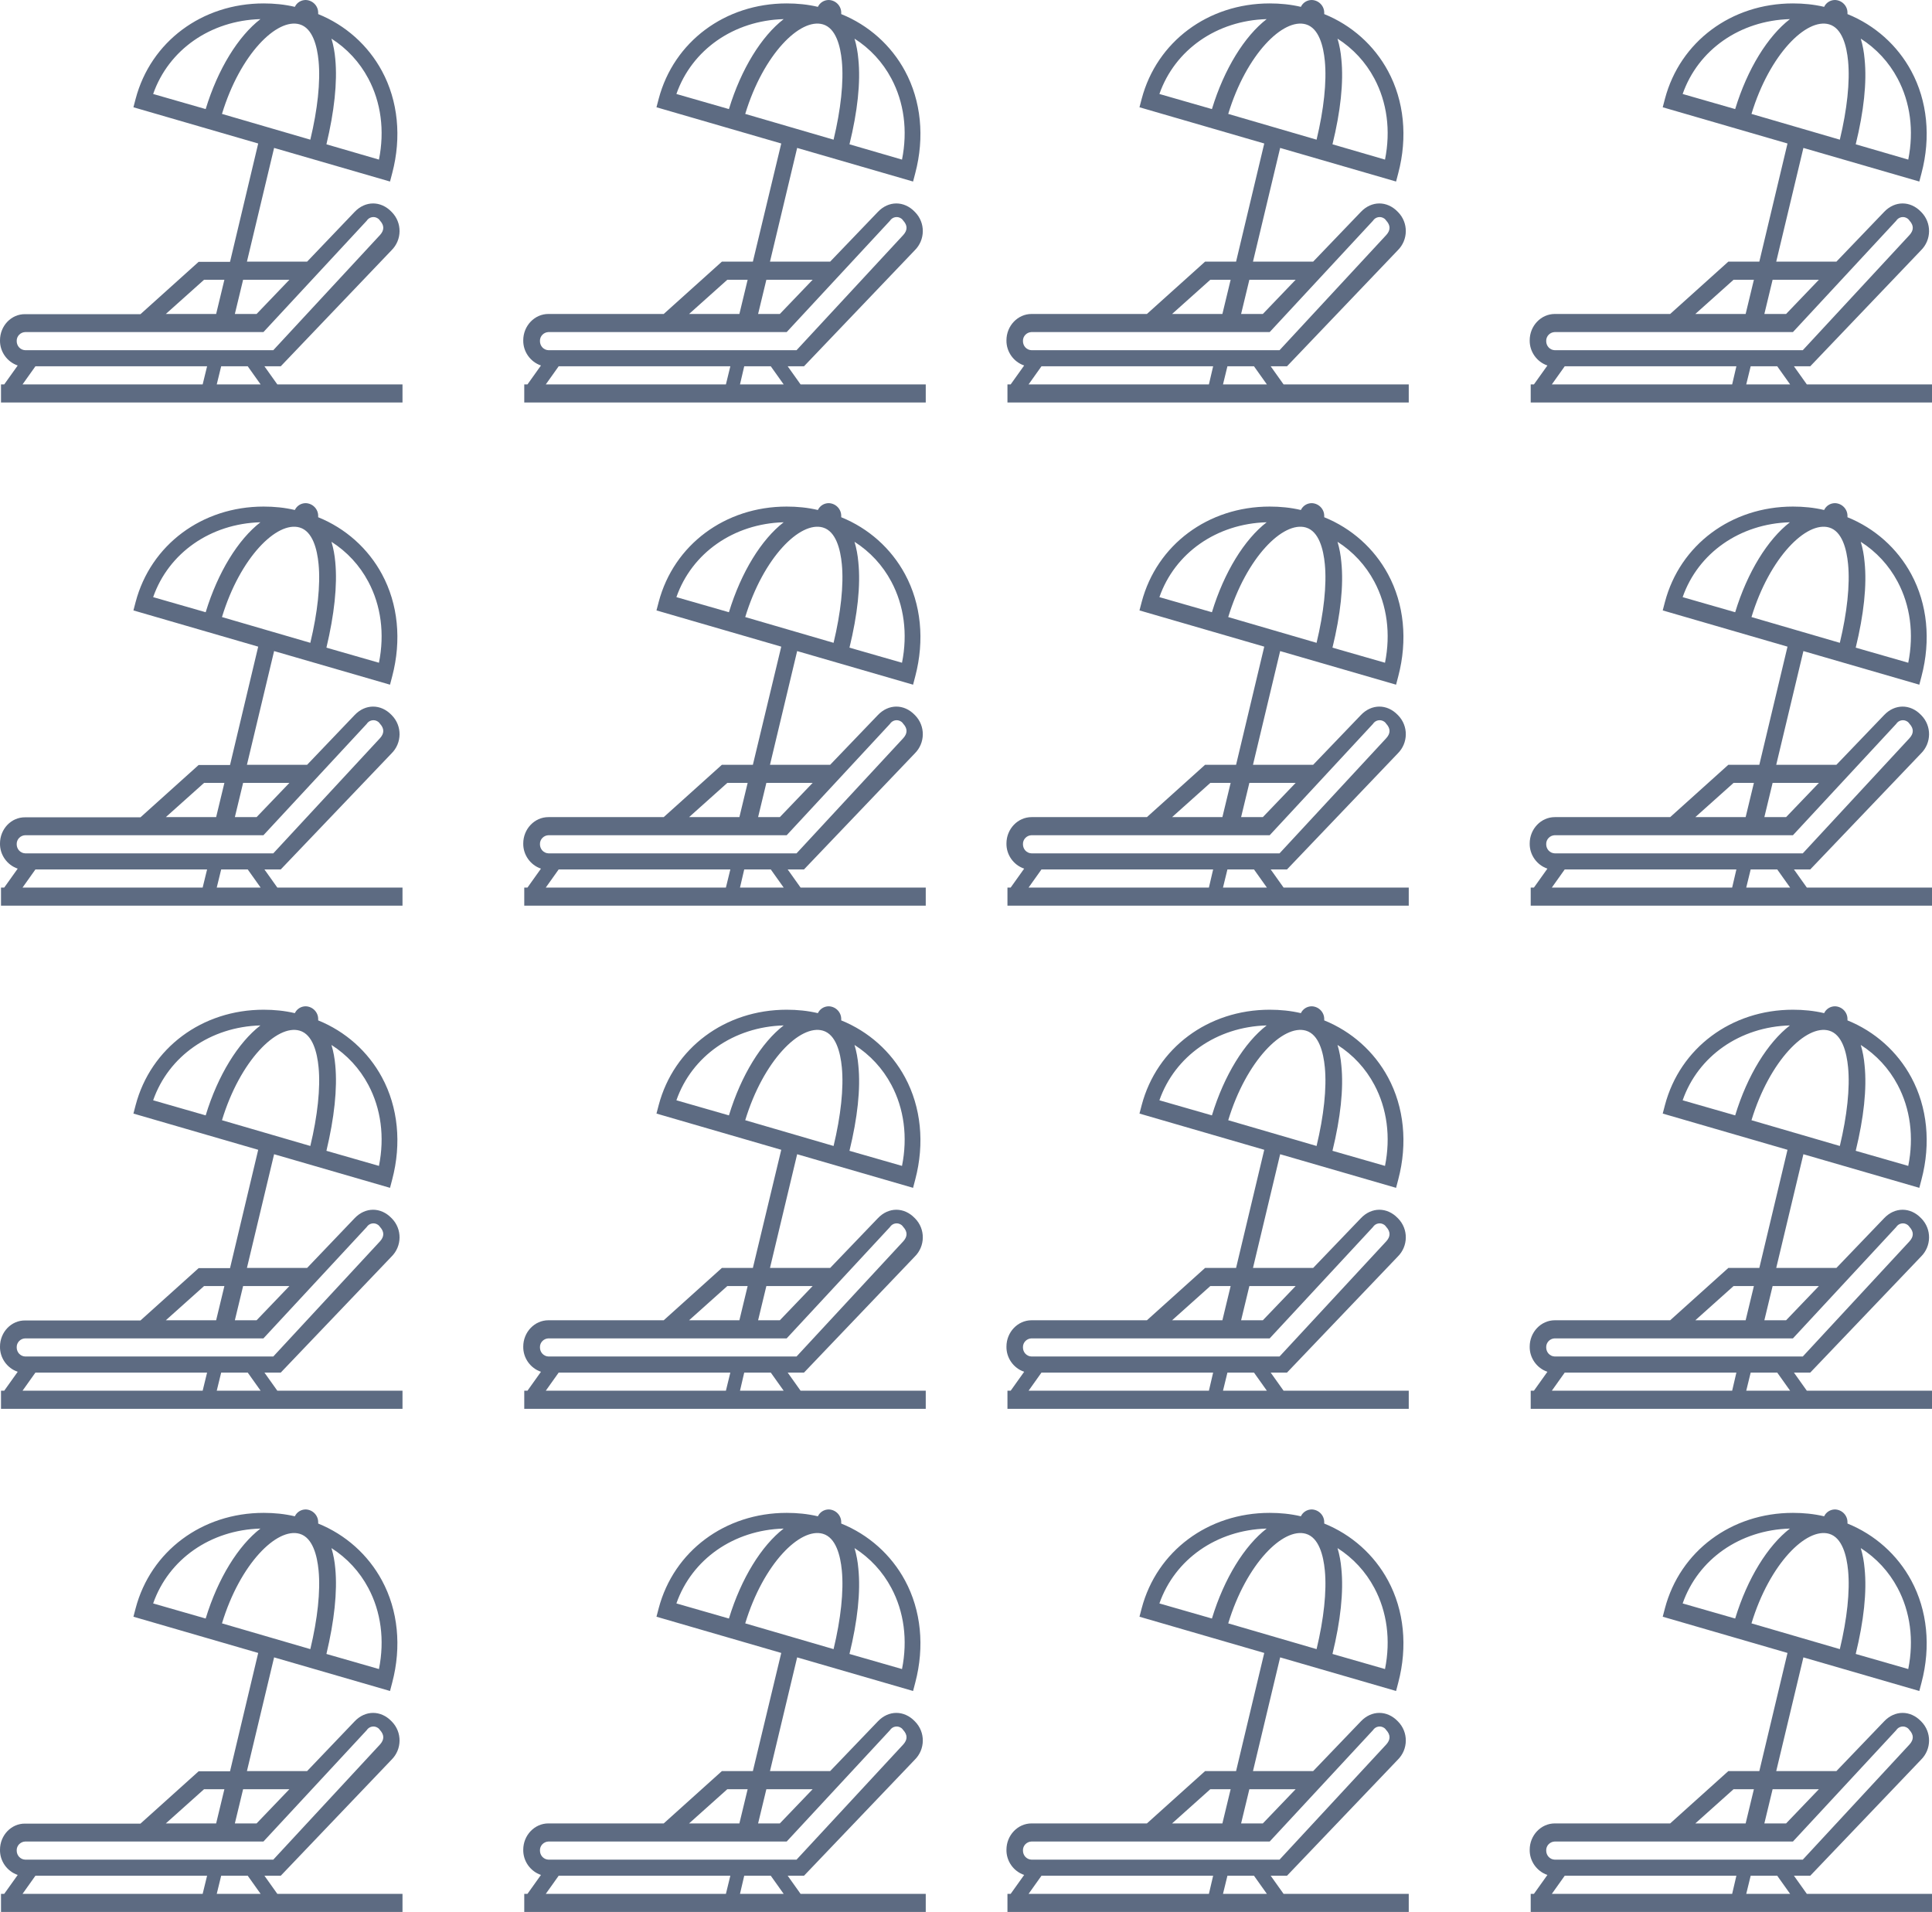
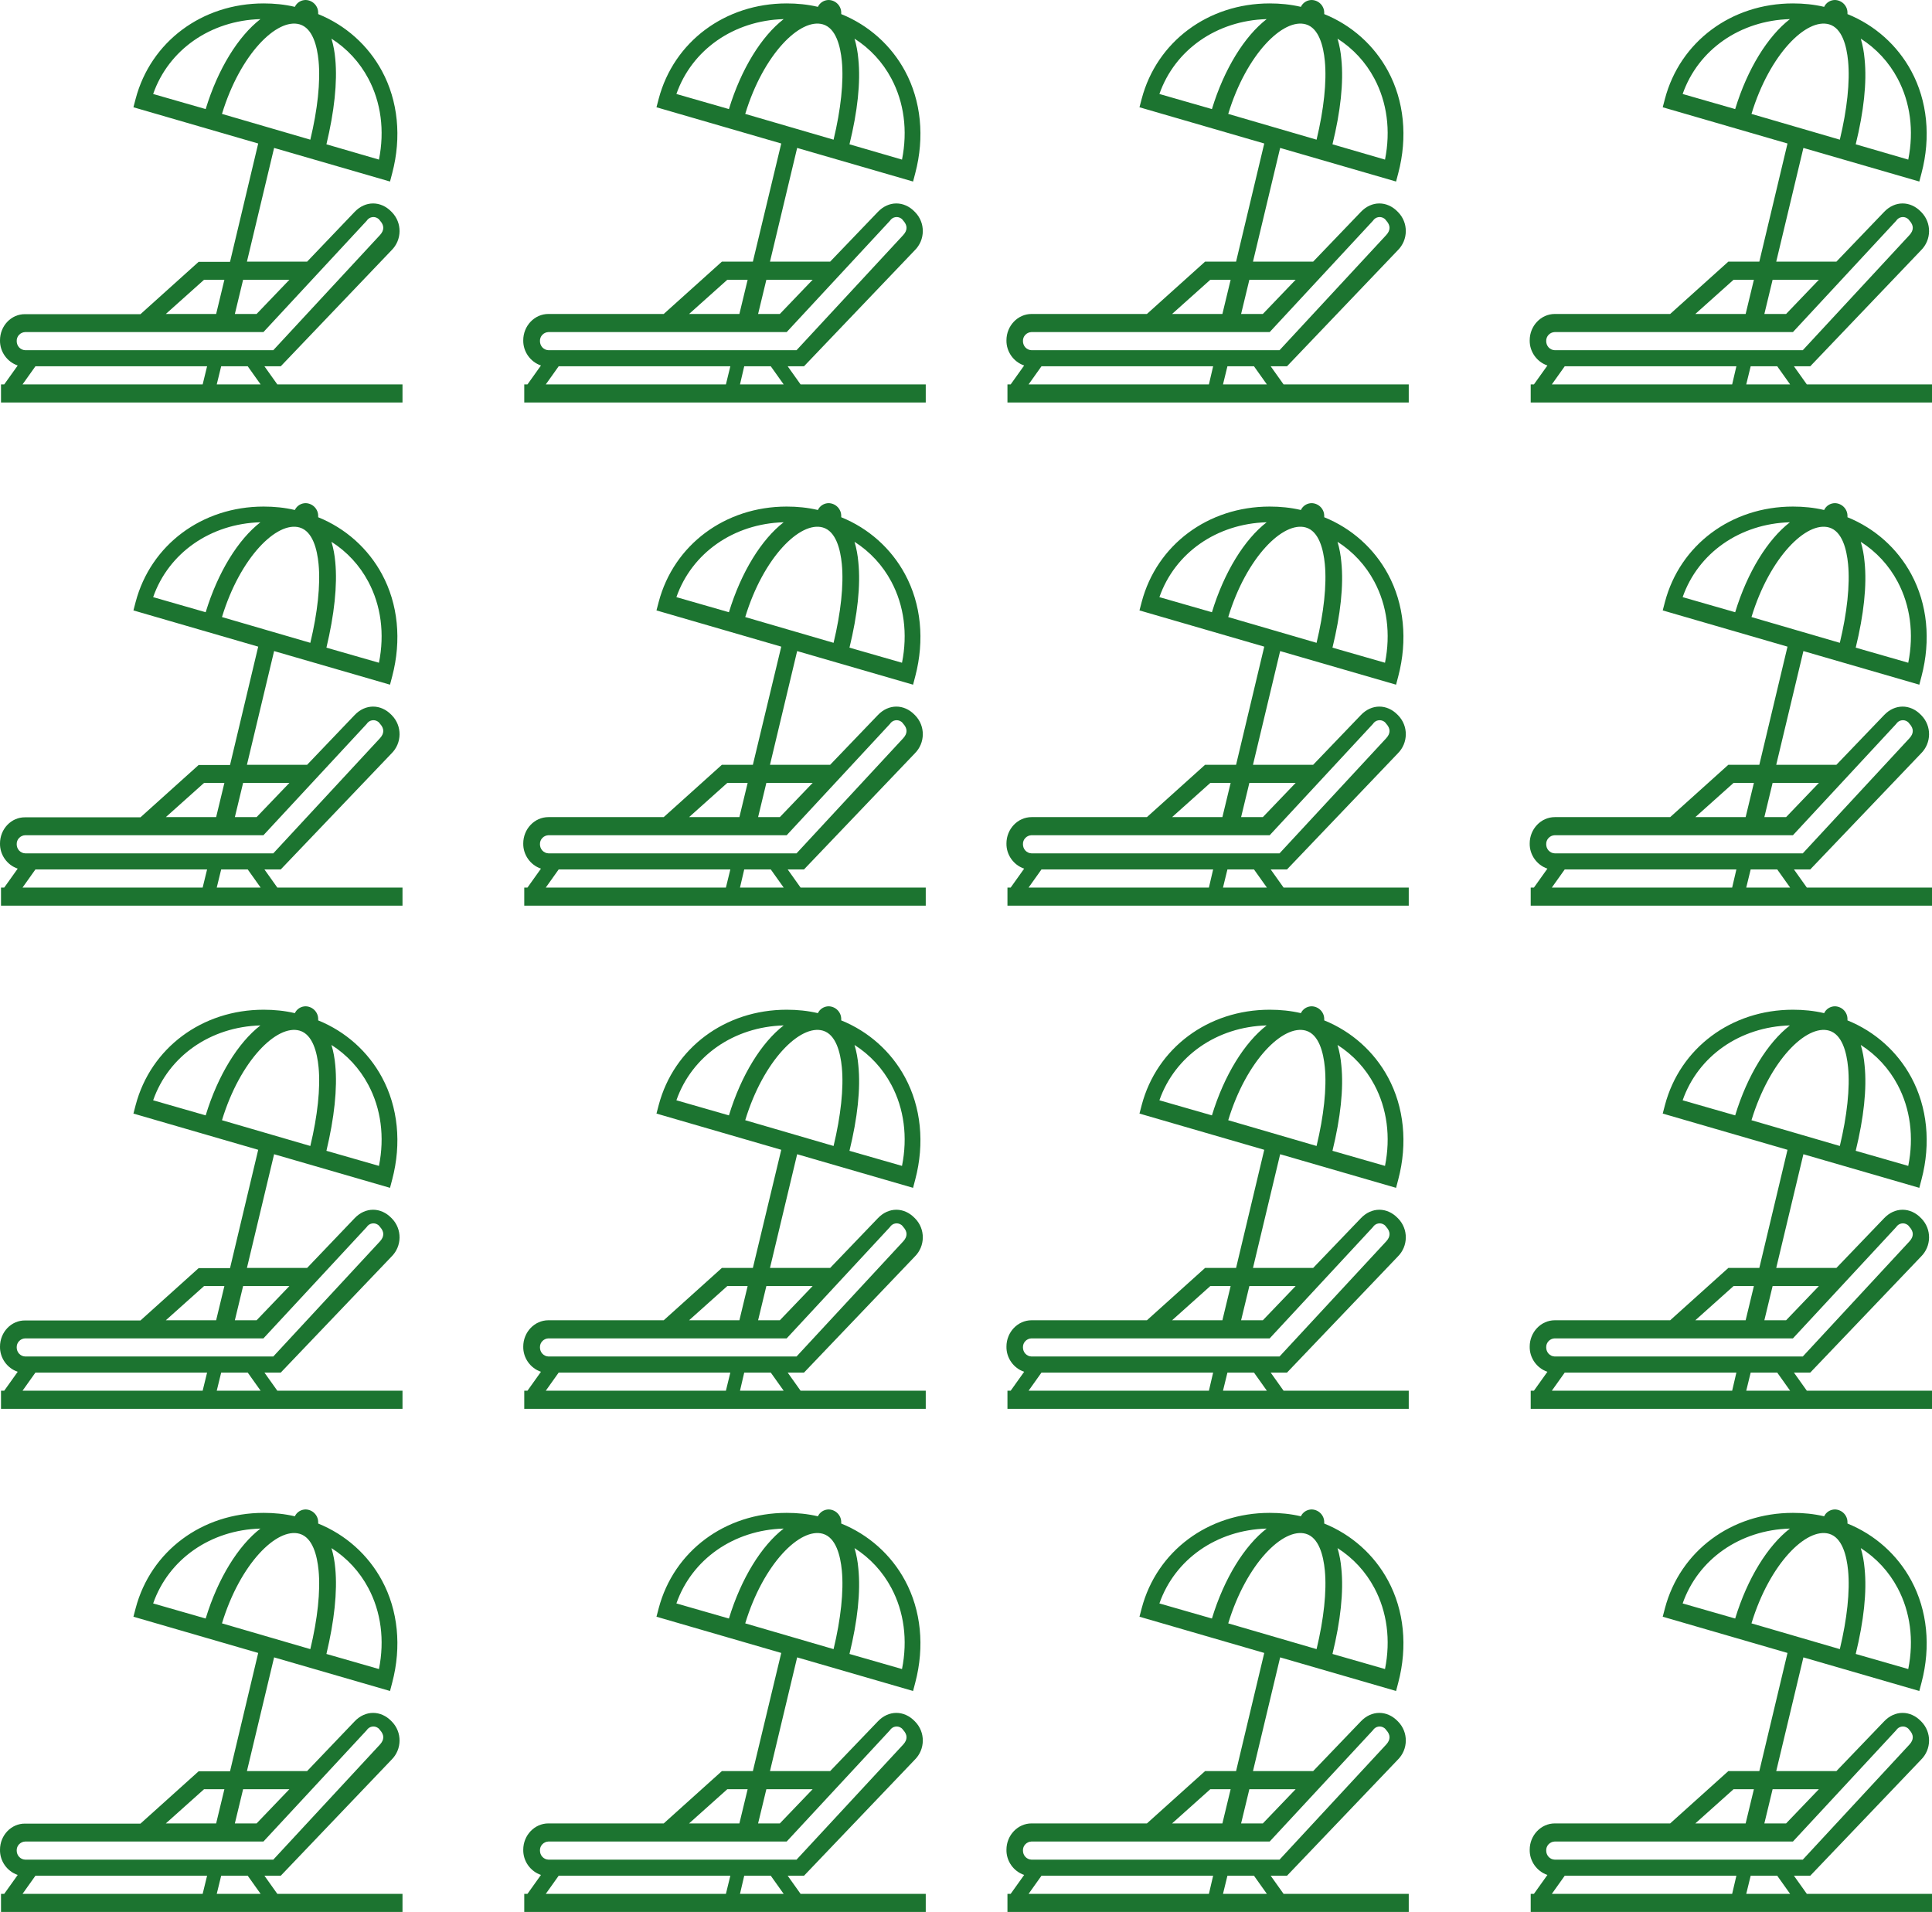
<svg xmlns="http://www.w3.org/2000/svg" version="1.1" id="Layer_1" x="0px" y="0px" viewBox="0 0 960 950" style="enable-background:new 0 0 960 950;" xml:space="preserve">
  <style type="text/css">
- 	.st0{fill:#5D6B82;}
+ 	.st0{fill:#1c7430;}
	.st1{fill:transparent;}
</style>
  <g id="g-01">
    <path id="p-01" class="st0" d="M137.8,191l-6.4-9h8.1l55-57.6c5.3-5.2,5.4-13.7,0.2-19c-0.1-0.1-0.2-0.2-0.2-0.2   c-5.3-5.5-13-5.5-18.3,0.1L152.6,130h-29.9l13.5-56.5l57.6,16.7l1.1-4.2c4.7-17.8,2.9-35.9-5.1-50.7c-6.9-12.8-18.1-22.8-31.7-28.3   c0-0.2,0-0.4,0-0.5c0.1-3.5-2.7-6.4-6.2-6.5l0,0c-2.3,0-4.4,1.3-5.4,3.4c-5.1-1.2-10.3-1.7-15.5-1.7c-30.6,0-56.1,19-63.6,47.4   l-1.1,4.2l62,18l-14,58.8H98.7l-28.9,26H12.5C5.6,156,0,161.9,0,169.1c-0.1,5.6,3.5,10.7,8.8,12.5L2.1,191H0.5v9H200v-9H137.8z    M166.6,29.3c-0.3-3.4-0.9-6.8-1.9-10.1c7.7,4.9,14,11.7,18.3,19.8c6.3,11.8,8.2,25.9,5.3,40.3l-26.1-7.6   C166.1,55.4,167.7,40.9,166.6,29.3z M76.1,46.7c7.7-22,28.5-36.5,53.3-37.2c-11,8.5-21.1,24.7-27.2,44.7L76.1,46.7z M110.3,56.6   c9-29.6,27.3-47.8,38.6-44.5c6.5,1.9,8.7,10.9,9.4,18.2c1,10.3-0.5,24.1-4.1,39.1L110.3,56.6z M120.8,139h23l-16.3,17h-10.8   L120.8,139z M101.4,139h10.1l-4.1,17h-25L101.4,139z M8.3,169.5c-0.1-2.4,1.8-4.4,4.2-4.5h118.4l51.3-55.3c1.2-1.9,3.7-2.4,5.5-1.2   c0.5,0.3,0.8,0.7,1.1,1.1c2.2,2.4,2.2,4.8,0,7.2l-53,57.2H12.5C10.1,173.9,8.3,171.9,8.3,169.5z M100.7,191H11.2l6.4-9h85.3   L100.7,191z M107.7,191l2.2-9h13.2l6.4,9H107.7z" />
    <rect id="r-01" class="st1" width="200" height="200" />
  </g>
  <g id="g-02">
    <path id="p-02" class="st0" d="M397.8,191l-6.4-9h8.1l55-57.6c5.3-5.2,5.4-13.7,0.2-19c-0.1-0.1-0.2-0.2-0.2-0.2   c-5.3-5.5-13-5.5-18.3,0.1L412.5,130h-29.9l13.5-56.5l57.6,16.7l1.1-4.2c4.7-17.8,2.9-35.9-5.1-50.7C442.8,22.5,431.6,12.5,418,7   c0-0.2,0-0.4,0-0.5c0.1-3.5-2.7-6.4-6.2-6.5l0,0c-2.3,0-4.4,1.3-5.4,3.4c-5.1-1.2-10.3-1.7-15.5-1.7c-30.6,0-56.1,19-63.6,47.4   l-1.1,4.2l62,18L374.1,130h-15.4l-28.9,26h-57.3c-6.9,0-12.5,5.9-12.5,13.1c-0.1,5.6,3.5,10.7,8.8,12.5l-6.7,9.4h-1.6v9H460v-9   H397.8z M426.5,29.3c-0.3-3.4-0.9-6.8-1.9-10.1c7.7,4.9,14,11.7,18.3,19.8c6.3,11.8,8.2,25.9,5.3,40.3l-26.1-7.6   C426.1,55.4,427.7,40.9,426.5,29.3z M336.1,46.7c7.7-22,28.5-36.5,53.3-37.2c-11,8.5-21.1,24.7-27.2,44.7L336.1,46.7z M370.3,56.6   c9-29.6,27.3-47.8,38.6-44.5c6.5,1.9,8.7,10.9,9.4,18.2c1,10.3-0.5,24.1-4.1,39.1L370.3,56.6z M380.8,139h23l-16.3,17h-10.8   L380.8,139z M361.4,139h10.1l-4.1,17h-25L361.4,139z M268.3,169.5c-0.1-2.4,1.8-4.4,4.2-4.5h118.4l51.3-55.3   c1.2-1.9,3.7-2.4,5.5-1.2c0.5,0.3,0.8,0.7,1.1,1.1c2.2,2.4,2.2,4.8,0,7.2l-53,57.2H272.5C270.1,173.9,268.3,171.9,268.3,169.5   L268.3,169.5z M360.7,191h-89.5l6.4-9h85.3L360.7,191z M367.7,191l2.1-9H383l6.4,9H367.7z" />
    <rect id="r-01_1_" x="260" class="st1" width="200" height="200" />
  </g>
  <g id="g-03">
    <path id="p-03" class="st0" d="M637.8,191l-6.4-9h8.1l55-57.6c5.3-5.2,5.4-13.7,0.2-19c-0.1-0.1-0.2-0.2-0.2-0.2   c-5.3-5.5-13-5.5-18.3,0.1L652.5,130h-29.9l13.5-56.5l57.6,16.7l1.1-4.2c4.7-17.8,2.9-35.9-5.1-50.7C682.8,22.5,671.6,12.5,658,7   c0-0.2,0-0.4,0-0.5c0.1-3.5-2.7-6.4-6.2-6.5l0,0c-2.3,0-4.4,1.3-5.4,3.4c-5.1-1.2-10.3-1.7-15.5-1.7c-30.6,0-56.1,19-63.6,47.4   l-1.1,4.2l62,18l-14,58.7h-15.4l-28.9,26h-57.3c-6.9,0-12.5,5.9-12.5,13.1c-0.1,5.6,3.5,10.7,8.8,12.5l-6.7,9.4h-1.6v9H700v-9   H637.8z M666.5,29.3c-0.3-3.4-0.9-6.8-1.9-10.1c7.7,4.9,14,11.7,18.3,19.8c6.3,11.8,8.2,25.9,5.3,40.3l-26.1-7.6   C666.1,55.4,667.7,40.9,666.5,29.3z M576.1,46.7c7.7-22,28.5-36.5,53.3-37.2c-11,8.5-21.1,24.7-27.2,44.7L576.1,46.7z M610.3,56.6   c9-29.6,27.3-47.8,38.6-44.5c6.5,1.9,8.7,10.9,9.4,18.2c1,10.3-0.5,24.1-4.1,39.1L610.3,56.6z M620.8,139h23l-16.3,17h-10.8   L620.8,139z M601.4,139h10.1l-4.1,17h-25L601.4,139z M508.3,169.5c-0.1-2.4,1.8-4.4,4.2-4.5h118.4l51.3-55.3   c1.2-1.9,3.7-2.4,5.5-1.2c0.5,0.3,0.8,0.7,1.1,1.1c2.2,2.4,2.2,4.8,0,7.2l-53,57.2H512.5C510.1,173.9,508.3,171.9,508.3,169.5   L508.3,169.5z M600.7,191h-89.6l6.4-9h85.3L600.7,191z M607.7,191l2.2-9h13.2l6.4,9H607.7z" />
    <rect id="r-03" x="500" class="st1" width="200" height="200" />
  </g>
  <g id="g-04">
    <path id="p-04" class="st0" d="M897.8,191l-6.4-9h8.1l55-57.6c5.3-5.2,5.4-13.7,0.2-19c-0.1-0.1-0.2-0.2-0.2-0.2   c-5.3-5.5-13-5.5-18.3,0.1L912.5,130h-29.9l13.5-56.5l57.6,16.7l1.1-4.2c4.7-17.8,2.9-35.9-5.1-50.7C942.8,22.5,931.6,12.5,918,7   c0-0.2,0-0.4,0-0.5c0.1-3.5-2.7-6.4-6.2-6.5l0,0c-2.3,0-4.4,1.3-5.4,3.4c-5.1-1.2-10.3-1.7-15.5-1.7c-30.6,0-56.1,19-63.6,47.4   l-1.1,4.2l62,18l-14,58.7h-15.4l-28.9,26h-57.3c-6.9,0-12.5,5.9-12.5,13.1c-0.1,5.6,3.5,10.7,8.8,12.5l-6.7,9.4h-1.6v9H960v-9   H897.8z M926.5,29.3c-0.3-3.4-0.9-6.8-1.9-10.1c7.7,4.9,14,11.7,18.3,19.8c6.3,11.8,8.2,25.9,5.3,40.3l-26.1-7.6   C926.1,55.4,927.7,40.9,926.5,29.3z M836.1,46.7c7.7-22,28.5-36.5,53.3-37.2c-11,8.5-21.1,24.7-27.2,44.7L836.1,46.7z M870.3,56.6   c9-29.6,27.3-47.8,38.6-44.5c6.5,1.9,8.7,10.9,9.4,18.2c1,10.3-0.5,24.1-4.1,39.1L870.3,56.6z M880.8,139h23l-16.3,17h-10.8   L880.8,139z M861.4,139h10.1l-4.1,17h-25L861.4,139z M768.3,169.5c-0.1-2.4,1.8-4.4,4.2-4.5h118.4l51.3-55.3   c1.2-1.9,3.7-2.4,5.5-1.2c0.5,0.3,0.8,0.7,1.1,1.1c2.2,2.4,2.2,4.8,0,7.2l-53,57.2H772.5C770.1,173.9,768.3,171.9,768.3,169.5   L768.3,169.5z M860.7,191h-89.6l6.4-9h85.3L860.7,191z M867.7,191l2.2-9h13.2l6.4,9H867.7z" />
    <rect id="r-04" x="760" class="st1" width="200" height="200" />
  </g>
  <g id="g-05">
    <path id="p-05" class="st0" d="M137.8,441l-6.4-9h8.1l55-57.6c5.3-5.2,5.4-13.7,0.2-19c-0.1-0.1-0.2-0.2-0.2-0.2   c-5.3-5.5-13-5.5-18.3,0.1L152.6,380h-29.9l13.5-56.5l57.6,16.7l1.1-4.2c4.7-17.9,2.9-35.9-5.1-50.7c-6.9-12.8-18.1-22.8-31.7-28.3   c0-0.2,0-0.4,0-0.5c0.1-3.5-2.7-6.4-6.2-6.5l0,0c-2.3,0-4.4,1.3-5.4,3.4c-5.1-1.2-10.3-1.7-15.5-1.7c-30.6,0-56.1,19-63.6,47.4   l-1.1,4.2l62,18l-14,58.8H98.7l-28.9,26H12.5C5.6,406,0,411.9,0,419.1c-0.1,5.6,3.5,10.7,8.8,12.5L2.1,441H0.5v9H200v-9H137.8z    M166.6,279.3c-0.3-3.4-0.9-6.8-1.9-10.1c7.7,4.9,14,11.7,18.3,19.8c6.3,11.8,8.2,25.9,5.3,40.3l-26.1-7.5   C166.1,305.4,167.7,290.9,166.6,279.3z M76.1,296.7c7.7-22,28.5-36.5,53.3-37.2c-11,8.5-21.1,24.7-27.2,44.7L76.1,296.7z    M110.3,306.6c9-29.6,27.3-47.8,38.6-44.5c6.5,1.9,8.7,10.9,9.4,18.2c1,10.3-0.5,24.1-4.1,39.1L110.3,306.6z M120.8,389h23   l-16.3,17h-10.8L120.8,389z M101.4,389h10.1l-4.1,17h-25L101.4,389z M8.3,419.5c-0.1-2.4,1.8-4.4,4.2-4.5h118.4l51.3-55.3   c1.2-1.9,3.7-2.4,5.5-1.2c0.5,0.3,0.8,0.7,1.1,1.1c2.2,2.4,2.2,4.8,0,7.2l-53,57.2H12.5C10.1,423.9,8.3,421.9,8.3,419.5z    M100.7,441H11.2l6.4-9h85.3L100.7,441z M107.7,441l2.2-9h13.2l6.4,9H107.7z" />
    <rect id="r-05" y="250" class="st1" width="200" height="200" />
  </g>
  <g id="g-06">
    <path id="p-06" class="st0" d="M397.8,441l-6.4-9h8.1l55-57.6c5.3-5.2,5.4-13.7,0.2-19c-0.1-0.1-0.2-0.2-0.2-0.2   c-5.3-5.5-13-5.5-18.3,0.1L412.5,380h-29.9l13.5-56.5l57.6,16.7l1.1-4.2c4.7-17.9,2.9-35.9-5.1-50.7c-6.9-12.8-18.1-22.8-31.7-28.3   c0-0.2,0-0.4,0-0.5c0.1-3.5-2.7-6.4-6.2-6.5l0,0c-2.3,0-4.4,1.3-5.4,3.4c-5.1-1.2-10.3-1.7-15.5-1.7c-30.6,0-56.1,19-63.6,47.4   l-1.1,4.2l62,18L374.1,380h-15.4l-28.9,26h-57.3c-6.9,0-12.5,5.9-12.5,13.1c-0.1,5.6,3.5,10.7,8.8,12.5l-6.7,9.4h-1.6v9H460v-9   H397.8z M426.5,279.3c-0.3-3.4-0.9-6.8-1.9-10.1c7.7,4.9,14,11.7,18.3,19.8c6.3,11.8,8.2,25.9,5.3,40.3l-26.1-7.5   C426.1,305.4,427.7,290.9,426.5,279.3z M336.1,296.7c7.7-22,28.5-36.5,53.3-37.2c-11,8.5-21.1,24.7-27.2,44.7L336.1,296.7z    M370.3,306.6c9-29.6,27.3-47.8,38.6-44.5c6.5,1.9,8.7,10.9,9.4,18.2c1,10.3-0.5,24.1-4.1,39.1L370.3,306.6z M380.8,389h23   l-16.3,17h-10.8L380.8,389z M361.4,389h10.1l-4.1,17h-25L361.4,389z M268.3,419.5c-0.1-2.4,1.8-4.4,4.2-4.5h118.4l51.3-55.3   c1.2-1.9,3.7-2.4,5.5-1.2c0.5,0.3,0.8,0.7,1.1,1.1c2.2,2.4,2.2,4.8,0,7.2l-53,57.2H272.5C270.1,423.9,268.3,421.9,268.3,419.5   L268.3,419.5z M360.7,441h-89.5l6.4-9h85.3L360.7,441z M367.7,441l2.1-9H383l6.4,9H367.7z" />
    <rect id="r-06" x="260" y="250" class="st1" width="200" height="200" />
  </g>
  <g id="g-07">
    <path id="p-07" class="st0" d="M637.8,441l-6.4-9h8.1l55-57.6c5.3-5.2,5.4-13.7,0.2-19c-0.1-0.1-0.2-0.2-0.2-0.2   c-5.3-5.5-13-5.5-18.3,0.1L652.5,380h-29.9l13.5-56.5l57.6,16.7l1.1-4.2c4.7-17.9,2.9-35.9-5.1-50.7c-6.9-12.8-18.1-22.8-31.7-28.3   c0-0.2,0-0.4,0-0.5c0.1-3.5-2.7-6.4-6.2-6.5l0,0c-2.3,0-4.4,1.3-5.4,3.4c-5.1-1.2-10.3-1.7-15.5-1.7c-30.6,0-56.1,19-63.6,47.4   l-1.1,4.2l62,18l-14,58.7h-15.4l-28.9,26h-57.3c-6.9,0-12.5,5.9-12.5,13.1c-0.1,5.6,3.5,10.7,8.8,12.5l-6.7,9.4h-1.6v9H700v-9   L637.8,441L637.8,441z M666.5,279.3c-0.3-3.4-0.9-6.8-1.9-10.1c7.7,4.9,14,11.7,18.3,19.8c6.3,11.8,8.2,25.9,5.3,40.3l-26.1-7.5   C666.1,305.4,667.7,290.9,666.5,279.3z M576.1,296.7c7.7-22,28.5-36.5,53.3-37.2c-11,8.5-21.1,24.7-27.2,44.7L576.1,296.7z    M610.3,306.6c9-29.6,27.3-47.8,38.6-44.5c6.5,1.9,8.7,10.9,9.4,18.2c1,10.3-0.5,24.1-4.1,39.1L610.3,306.6z M620.8,389h23   l-16.3,17h-10.8L620.8,389z M601.4,389h10.1l-4.1,17h-25L601.4,389z M508.3,419.5c-0.1-2.4,1.8-4.4,4.2-4.5h118.4l51.3-55.3   c1.2-1.9,3.7-2.4,5.5-1.2c0.5,0.3,0.8,0.7,1.1,1.1c2.2,2.4,2.2,4.8,0,7.2l-53,57.2H512.5C510.1,423.9,508.3,421.9,508.3,419.5   L508.3,419.5z M600.7,441h-89.6l6.4-9h85.3L600.7,441z M607.7,441l2.2-9h13.2l6.4,9H607.7z" />
    <rect id="r-07" x="499.4" y="250" class="st1" width="200" height="200" />
  </g>
  <g id="g-08">
    <path id="p-08" class="st0" d="M897.8,441l-6.4-9h8.1l55-57.6c5.3-5.2,5.4-13.7,0.2-19c-0.1-0.1-0.2-0.2-0.2-0.2   c-5.3-5.5-13-5.5-18.3,0.1L912.5,380h-29.9l13.5-56.5l57.6,16.7l1.1-4.2c4.7-17.9,2.9-35.9-5.1-50.7c-6.9-12.8-18.1-22.8-31.7-28.3   c0-0.2,0-0.4,0-0.5c0.1-3.5-2.7-6.4-6.2-6.5l0,0c-2.3,0-4.4,1.3-5.4,3.4c-5.1-1.2-10.3-1.7-15.5-1.7c-30.6,0-56.1,19-63.6,47.4   l-1.1,4.2l62,18l-14,58.7h-15.4l-28.9,26h-57.3c-6.9,0-12.5,5.9-12.5,13.1c-0.1,5.6,3.5,10.7,8.8,12.5l-6.7,9.4h-1.6v9H960v-9   L897.8,441L897.8,441z M926.5,279.3c-0.3-3.4-0.9-6.8-1.9-10.1c7.7,4.9,14,11.7,18.3,19.8c6.3,11.8,8.2,25.9,5.3,40.3l-26.1-7.5   C926.1,305.4,927.7,290.9,926.5,279.3z M836.1,296.7c7.7-22,28.5-36.5,53.3-37.2c-11,8.5-21.1,24.7-27.2,44.7L836.1,296.7z    M870.3,306.6c9-29.6,27.3-47.8,38.6-44.5c6.5,1.9,8.7,10.9,9.4,18.2c1,10.3-0.5,24.1-4.1,39.1L870.3,306.6z M880.8,389h23   l-16.3,17h-10.8L880.8,389z M861.4,389h10.1l-4.1,17h-25L861.4,389z M768.3,419.5c-0.1-2.4,1.8-4.4,4.2-4.5h118.4l51.3-55.3   c1.2-1.9,3.7-2.4,5.5-1.2c0.5,0.3,0.8,0.7,1.1,1.1c2.2,2.4,2.2,4.8,0,7.2l-53,57.2H772.5C770.1,423.9,768.3,421.9,768.3,419.5   L768.3,419.5z M860.7,441h-89.6l6.4-9h85.3L860.7,441z M867.7,441l2.2-9h13.2l6.4,9H867.7z" />
    <rect id="r-08" x="760" y="250" class="st1" width="200" height="200" />
  </g>
  <g id="g-09">
    <path id="p-09" class="st0" d="M137.8,691l-6.4-9h8.1l55-57.6c5.3-5.2,5.4-13.7,0.2-19c-0.1-0.1-0.2-0.2-0.2-0.2   c-5.3-5.5-13-5.5-18.3,0.1L152.6,630h-29.9l13.5-56.5l57.6,16.7l1.1-4.2c4.7-17.8,2.9-35.9-5.1-50.7c-6.9-12.8-18.1-22.8-31.7-28.3   c0-0.2,0-0.3,0-0.5c0.1-3.5-2.7-6.4-6.2-6.5l0,0c-2.3,0-4.4,1.3-5.4,3.4c-5.1-1.2-10.3-1.7-15.5-1.7c-30.6,0-56.1,19-63.6,47.4   l-1.1,4.2l62,18l-14,58.8H98.7l-28.9,26H12.5C5.6,656,0,661.9,0,669.1c-0.1,5.6,3.5,10.7,8.8,12.5L2.1,691H0.5v9H200v-9H137.8z    M166.6,529.3c-0.3-3.4-0.9-6.8-1.9-10.1c7.7,4.9,14,11.7,18.3,19.8c6.3,11.8,8.2,25.9,5.3,40.3l-26.1-7.5   C166.1,555.4,167.7,540.9,166.6,529.3L166.6,529.3z M76.1,546.7c7.7-22,28.5-36.5,53.3-37.2c-11,8.5-21.1,24.7-27.2,44.7   L76.1,546.7z M110.3,556.6c9-29.6,27.3-47.8,38.6-44.5c6.5,1.9,8.7,10.9,9.4,18.2c1,10.3-0.5,24.1-4.1,39.1L110.3,556.6z    M120.8,639h23l-16.3,17h-10.8L120.8,639z M101.4,639h10.1l-4.1,17h-25L101.4,639z M8.3,669.5c-0.1-2.4,1.8-4.4,4.2-4.5h118.4   l51.3-55.3c1.2-1.9,3.7-2.4,5.5-1.2c0.5,0.3,0.8,0.7,1.1,1.1c2.2,2.4,2.2,4.8,0,7.2l-53,57.2H12.5C10.1,673.9,8.3,671.9,8.3,669.5z    M100.7,691H11.2l6.4-9h85.3L100.7,691z M107.7,691l2.2-9h13.2l6.4,9H107.7z" />
    <rect id="r-09" x="0.4" y="500" class="st1" width="200" height="200" />
  </g>
  <g id="g-10">
    <path id="p-10" class="st0" d="M397.8,691l-6.4-9h8.1l55-57.6c5.3-5.2,5.4-13.7,0.2-19c-0.1-0.1-0.2-0.2-0.2-0.2   c-5.3-5.5-13-5.5-18.3,0.1L412.5,630h-29.9l13.5-56.5l57.6,16.7l1.1-4.2c4.7-17.8,2.9-35.9-5.1-50.7c-6.9-12.8-18.1-22.8-31.7-28.3   c0-0.2,0-0.3,0-0.5c0.1-3.5-2.7-6.4-6.2-6.5l0,0c-2.3,0-4.4,1.3-5.4,3.4c-5.1-1.2-10.3-1.7-15.5-1.7c-30.6,0-56.1,19-63.6,47.4   l-1.1,4.2l62,18L374.1,630h-15.4l-28.9,26h-57.3c-6.9,0-12.5,5.9-12.5,13.1c-0.1,5.6,3.5,10.7,8.8,12.5l-6.7,9.4h-1.6v9H460v-9   H397.8z M426.5,529.3c-0.3-3.4-0.9-6.8-1.9-10.1c7.7,4.9,14,11.7,18.3,19.8c6.3,11.8,8.2,25.9,5.3,40.3l-26.1-7.5   C426.1,555.4,427.7,540.9,426.5,529.3L426.5,529.3z M336.1,546.7c7.7-22,28.5-36.5,53.3-37.2c-11,8.5-21.1,24.7-27.2,44.7   L336.1,546.7z M370.3,556.6c9-29.6,27.3-47.8,38.6-44.5c6.5,1.9,8.7,10.9,9.4,18.2c1,10.3-0.5,24.1-4.1,39.1L370.3,556.6z    M380.8,639h23l-16.3,17h-10.8L380.8,639z M361.4,639h10.1l-4.1,17h-25L361.4,639z M268.3,669.5c-0.1-2.4,1.8-4.4,4.2-4.5h118.4   l51.3-55.3c1.2-1.9,3.7-2.4,5.5-1.2c0.5,0.3,0.8,0.7,1.1,1.1c2.2,2.4,2.2,4.8,0,7.2l-53,57.2H272.5   C270.1,673.9,268.3,671.9,268.3,669.5L268.3,669.5z M360.7,691h-89.5l6.4-9h85.3L360.7,691z M367.7,691l2.1-9H383l6.4,9H367.7z" />
    <rect id="r-10" x="260" y="500" class="st1" width="200" height="200" />
  </g>
  <g id="g-11">
    <path id="p-11" class="st0" d="M637.8,691l-6.4-9h8.1l55-57.6c5.3-5.2,5.4-13.7,0.2-19c-0.1-0.1-0.2-0.2-0.2-0.2   c-5.3-5.5-13-5.5-18.3,0.1L652.5,630h-29.9l13.5-56.5l57.6,16.7l1.1-4.2c4.7-17.8,2.9-35.9-5.1-50.7c-6.9-12.8-18.1-22.8-31.7-28.3   c0-0.2,0-0.3,0-0.5c0.1-3.5-2.7-6.4-6.2-6.5l0,0c-2.3,0-4.4,1.3-5.4,3.4c-5.1-1.2-10.3-1.7-15.5-1.7c-30.6,0-56.1,19-63.6,47.4   l-1.1,4.2l62,18l-14,58.7h-15.4l-28.9,26h-57.3c-6.9,0-12.5,5.9-12.5,13.1c-0.1,5.6,3.5,10.7,8.8,12.5l-6.7,9.4h-1.6v9H700v-9   H637.8z M666.5,529.3c-0.3-3.4-0.9-6.8-1.9-10.1c7.7,4.9,14,11.7,18.3,19.8c6.3,11.8,8.2,25.9,5.3,40.3l-26.1-7.5   C666.1,555.4,667.7,540.9,666.5,529.3L666.5,529.3z M576.1,546.7c7.7-22,28.5-36.5,53.3-37.2c-11,8.5-21.1,24.7-27.2,44.7   L576.1,546.7z M610.3,556.6c9-29.6,27.3-47.8,38.6-44.5c6.5,1.9,8.7,10.9,9.4,18.2c1,10.3-0.5,24.1-4.1,39.1L610.3,556.6z    M620.8,639h23l-16.3,17h-10.8L620.8,639z M601.4,639h10.1l-4.1,17h-25L601.4,639z M508.3,669.5c-0.1-2.4,1.8-4.4,4.2-4.5h118.4   l51.3-55.3c1.2-1.9,3.7-2.4,5.5-1.2c0.5,0.3,0.8,0.7,1.1,1.1c2.2,2.4,2.2,4.8,0,7.2l-53,57.2H512.5   C510.1,673.9,508.3,671.9,508.3,669.5L508.3,669.5z M600.7,691h-89.6l6.4-9h85.3L600.7,691z M607.7,691l2.2-9h13.2l6.4,9H607.7z" />
    <rect id="r-11" x="500" y="500" class="st1" width="200" height="200" />
  </g>
  <g id="g-12">
    <path id="p-12" class="st0" d="M897.8,691l-6.4-9h8.1l55-57.6c5.3-5.2,5.4-13.7,0.2-19c-0.1-0.1-0.2-0.2-0.2-0.2   c-5.3-5.5-13-5.5-18.3,0.1L912.5,630h-29.9l13.5-56.5l57.6,16.7l1.1-4.2c4.7-17.8,2.9-35.9-5.1-50.7c-6.9-12.8-18.1-22.8-31.7-28.3   c0-0.2,0-0.3,0-0.5c0.1-3.5-2.7-6.4-6.2-6.5l0,0c-2.3,0-4.4,1.3-5.4,3.4c-5.1-1.2-10.3-1.7-15.5-1.7c-30.6,0-56.1,19-63.6,47.4   l-1.1,4.2l62,18l-14,58.7h-15.4l-28.9,26h-57.3c-6.9,0-12.5,5.9-12.5,13.1c-0.1,5.6,3.5,10.7,8.8,12.5l-6.7,9.4h-1.6v9H960v-9   H897.8z M926.5,529.3c-0.3-3.4-0.9-6.8-1.9-10.1c7.7,4.9,14,11.7,18.3,19.8c6.3,11.8,8.2,25.9,5.3,40.3l-26.1-7.5   C926.1,555.4,927.7,540.9,926.5,529.3L926.5,529.3z M836.1,546.7c7.7-22,28.5-36.5,53.3-37.2c-11,8.5-21.1,24.7-27.2,44.7   L836.1,546.7z M870.3,556.6c9-29.6,27.3-47.8,38.6-44.5c6.5,1.9,8.7,10.9,9.4,18.2c1,10.3-0.5,24.1-4.1,39.1L870.3,556.6z    M880.8,639h23l-16.3,17h-10.8L880.8,639z M861.4,639h10.1l-4.1,17h-25L861.4,639z M768.3,669.5c-0.1-2.4,1.8-4.4,4.2-4.5h118.4   l51.3-55.3c1.2-1.9,3.7-2.4,5.5-1.2c0.5,0.3,0.8,0.7,1.1,1.1c2.2,2.4,2.2,4.8,0,7.2l-53,57.2H772.5   C770.1,673.9,768.3,671.9,768.3,669.5L768.3,669.5z M860.7,691h-89.6l6.4-9h85.3L860.7,691z M867.7,691l2.2-9h13.2l6.4,9H867.7z" />
    <rect id="r-12" x="760.4" y="500" class="st1" width="200" height="200" />
  </g>
  <g id="g-13">
    <path id="p-13" class="st0" d="M137.8,941l-6.4-9h8.1l55-57.6c5.3-5.2,5.4-13.7,0.2-19c-0.1-0.1-0.2-0.2-0.2-0.2   c-5.3-5.5-13-5.5-18.3,0.1L152.6,880h-29.9l13.5-56.5l57.6,16.7l1.1-4.2c4.7-17.8,2.9-35.9-5.1-50.7c-6.9-12.8-18.1-22.8-31.7-28.3   c0-0.2,0-0.3,0-0.5c0.1-3.5-2.7-6.4-6.2-6.5l0,0c-2.3,0-4.4,1.3-5.4,3.4c-5.1-1.2-10.3-1.7-15.5-1.7c-30.6,0-56.1,19-63.6,47.4   l-1.1,4.2l62,18l-14,58.8H98.7l-28.9,26H12.5C5.6,906,0,911.9,0,919.1c-0.1,5.6,3.5,10.7,8.8,12.5L2.1,941H0.5v9H200v-9H137.8z    M166.6,779.3c-0.3-3.4-0.9-6.8-1.9-10.1c7.7,4.9,14,11.7,18.3,19.8c6.3,11.8,8.2,25.9,5.3,40.3l-26.1-7.5   C166.1,805.4,167.7,790.9,166.6,779.3L166.6,779.3z M76.1,796.7c7.7-22,28.5-36.5,53.3-37.2c-11,8.5-21.1,24.7-27.2,44.7   L76.1,796.7z M110.3,806.6c9-29.6,27.3-47.8,38.6-44.5c6.5,1.9,8.7,10.9,9.4,18.2c1,10.3-0.5,24.1-4.1,39.1L110.3,806.6z    M120.8,889h23l-16.3,17h-10.8L120.8,889z M101.4,889h10.1l-4.1,17h-25L101.4,889z M8.3,919.5c-0.1-2.4,1.8-4.4,4.2-4.5h118.4   l51.3-55.3c1.2-1.9,3.7-2.4,5.5-1.2c0.5,0.3,0.8,0.7,1.1,1.1c2.2,2.4,2.2,4.8,0,7.2l-53,57.2H12.5C10.1,923.9,8.3,921.9,8.3,919.5z    M100.7,941H11.2l6.4-9h85.3L100.7,941z M107.7,941l2.2-9h13.2l6.4,9H107.7z" />
    <rect id="r-13" x="0.4" y="750" class="st1" width="200" height="200" />
  </g>
  <g id="g-14">
    <path id="p-14" class="st0" d="M397.8,941l-6.4-9h8.1l55-57.6c5.3-5.2,5.4-13.7,0.2-19c-0.1-0.1-0.2-0.2-0.2-0.2   c-5.3-5.5-13-5.5-18.3,0.1L412.5,880h-29.9l13.5-56.5l57.6,16.7l1.1-4.2c4.7-17.8,2.9-35.9-5.1-50.7c-6.9-12.8-18.1-22.8-31.7-28.3   c0-0.2,0-0.3,0-0.5c0.1-3.5-2.7-6.4-6.2-6.5l0,0c-2.3,0-4.4,1.3-5.4,3.4c-5.1-1.2-10.3-1.7-15.5-1.7c-30.6,0-56.1,19-63.6,47.4   l-1.1,4.2l62,18L374.1,880h-15.4l-28.9,26h-57.3c-6.9,0-12.5,5.9-12.5,13.1c-0.1,5.6,3.5,10.7,8.8,12.5l-6.7,9.4h-1.6v9H460v-9   H397.8z M426.5,779.3c-0.3-3.4-0.9-6.8-1.9-10.1c7.7,4.9,14,11.7,18.3,19.8c6.3,11.8,8.2,25.9,5.3,40.3l-26.1-7.5   C426.1,805.4,427.7,790.9,426.5,779.3L426.5,779.3z M336.1,796.7c7.7-22,28.5-36.5,53.3-37.2c-11,8.5-21.1,24.7-27.2,44.7   L336.1,796.7z M370.3,806.6c9-29.6,27.3-47.8,38.6-44.5c6.5,1.9,8.7,10.9,9.4,18.2c1,10.3-0.5,24.1-4.1,39.1L370.3,806.6z    M380.8,889h23l-16.3,17h-10.8L380.8,889z M361.4,889h10.1l-4.1,17h-25L361.4,889z M268.3,919.5c-0.1-2.4,1.8-4.4,4.2-4.5h118.4   l51.3-55.3c1.2-1.9,3.7-2.4,5.5-1.2c0.5,0.3,0.8,0.7,1.1,1.1c2.2,2.4,2.2,4.8,0,7.2l-53,57.2H272.5   C270.1,923.9,268.3,921.9,268.3,919.5L268.3,919.5z M360.7,941h-89.5l6.4-9h85.3L360.7,941z M367.7,941l2.1-9H383l6.4,9H367.7z" />
    <rect id="r-14" x="260.4" y="750" class="st1" width="200" height="200" />
  </g>
  <g id="g-15">
    <path id="p-15" class="st0" d="M637.8,941l-6.4-9h8.1l55-57.6c5.3-5.2,5.4-13.7,0.2-19c-0.1-0.1-0.2-0.2-0.2-0.2   c-5.3-5.5-13-5.5-18.3,0.1L652.5,880h-29.9l13.5-56.5l57.6,16.7l1.1-4.2c4.7-17.8,2.9-35.9-5.1-50.7c-6.9-12.8-18.1-22.8-31.7-28.3   c0-0.2,0-0.3,0-0.5c0.1-3.5-2.7-6.4-6.2-6.5l0,0c-2.3,0-4.4,1.3-5.4,3.4c-5.1-1.2-10.3-1.7-15.5-1.7c-30.6,0-56.1,19-63.6,47.4   l-1.1,4.2l62,18l-14,58.7h-15.4l-28.9,26h-57.3c-6.9,0-12.5,5.9-12.5,13.1c-0.1,5.6,3.5,10.7,8.8,12.5l-6.7,9.4h-1.6v9H700v-9   L637.8,941L637.8,941z M666.5,779.3c-0.3-3.4-0.9-6.8-1.9-10.1c7.7,4.9,14,11.7,18.3,19.8c6.3,11.8,8.2,25.9,5.3,40.3l-26.1-7.5   C666.1,805.4,667.7,790.9,666.5,779.3L666.5,779.3z M576.1,796.7c7.7-22,28.5-36.5,53.3-37.2c-11,8.5-21.1,24.7-27.2,44.7   L576.1,796.7z M610.3,806.6c9-29.6,27.3-47.8,38.6-44.5c6.5,1.9,8.7,10.9,9.4,18.2c1,10.3-0.5,24.1-4.1,39.1L610.3,806.6z    M620.8,889h23l-16.3,17h-10.8L620.8,889z M601.4,889h10.1l-4.1,17h-25L601.4,889z M508.3,919.5c-0.1-2.4,1.8-4.4,4.2-4.5h118.4   l51.3-55.3c1.2-1.9,3.7-2.4,5.5-1.2c0.5,0.3,0.8,0.7,1.1,1.1c2.2,2.4,2.2,4.8,0,7.2l-53,57.2H512.5   C510.1,923.9,508.3,921.9,508.3,919.5L508.3,919.5z M600.7,941h-89.6l6.4-9h85.3L600.7,941z M607.7,941l2.2-9h13.2l6.4,9H607.7z" />
    <rect id="r-15" x="500" y="750" class="st1" width="200" height="200" />
  </g>
  <g id="g-16">
    <path id="p-16" class="st0" d="M897.8,941l-6.4-9h8.1l55-57.6c5.3-5.2,5.4-13.7,0.2-19c-0.1-0.1-0.2-0.2-0.2-0.2   c-5.3-5.5-13-5.5-18.3,0.1L912.5,880h-29.9l13.5-56.5l57.6,16.7l1.1-4.2c4.7-17.8,2.9-35.9-5.1-50.7c-6.9-12.8-18.1-22.8-31.7-28.3   c0-0.2,0-0.3,0-0.5c0.1-3.5-2.7-6.4-6.2-6.5l0,0c-2.3,0-4.4,1.3-5.4,3.4c-5.1-1.2-10.3-1.7-15.5-1.7c-30.6,0-56.1,19-63.6,47.4   l-1.1,4.2l62,18l-14,58.7h-15.4l-28.9,26h-57.3c-6.9,0-12.5,5.9-12.5,13.1c-0.1,5.6,3.5,10.7,8.8,12.5l-6.7,9.4h-1.6v9H960v-9   L897.8,941L897.8,941z M926.5,779.3c-0.3-3.4-0.9-6.8-1.9-10.1c7.7,4.9,14,11.7,18.3,19.8c6.3,11.8,8.2,25.9,5.3,40.3l-26.1-7.5   C926.1,805.4,927.7,790.9,926.5,779.3L926.5,779.3z M836.1,796.7c7.7-22,28.5-36.5,53.3-37.2c-11,8.5-21.1,24.7-27.2,44.7   L836.1,796.7z M870.3,806.6c9-29.6,27.3-47.8,38.6-44.5c6.5,1.9,8.7,10.9,9.4,18.2c1,10.3-0.5,24.1-4.1,39.1L870.3,806.6z    M880.8,889h23l-16.3,17h-10.8L880.8,889z M861.4,889h10.1l-4.1,17h-25L861.4,889z M768.3,919.5c-0.1-2.4,1.8-4.4,4.2-4.5h118.4   l51.3-55.3c1.2-1.9,3.7-2.4,5.5-1.2c0.5,0.3,0.8,0.7,1.1,1.1c2.2,2.4,2.2,4.8,0,7.2l-53,57.2H772.5   C770.1,923.9,768.3,921.9,768.3,919.5L768.3,919.5z M860.7,941h-89.6l6.4-9h85.3L860.7,941z M867.7,941l2.2-9h13.2l6.4,9H867.7z" />
    <rect id="r-16" x="760.4" y="750" class="st1" width="200" height="200" />
  </g>
</svg>
